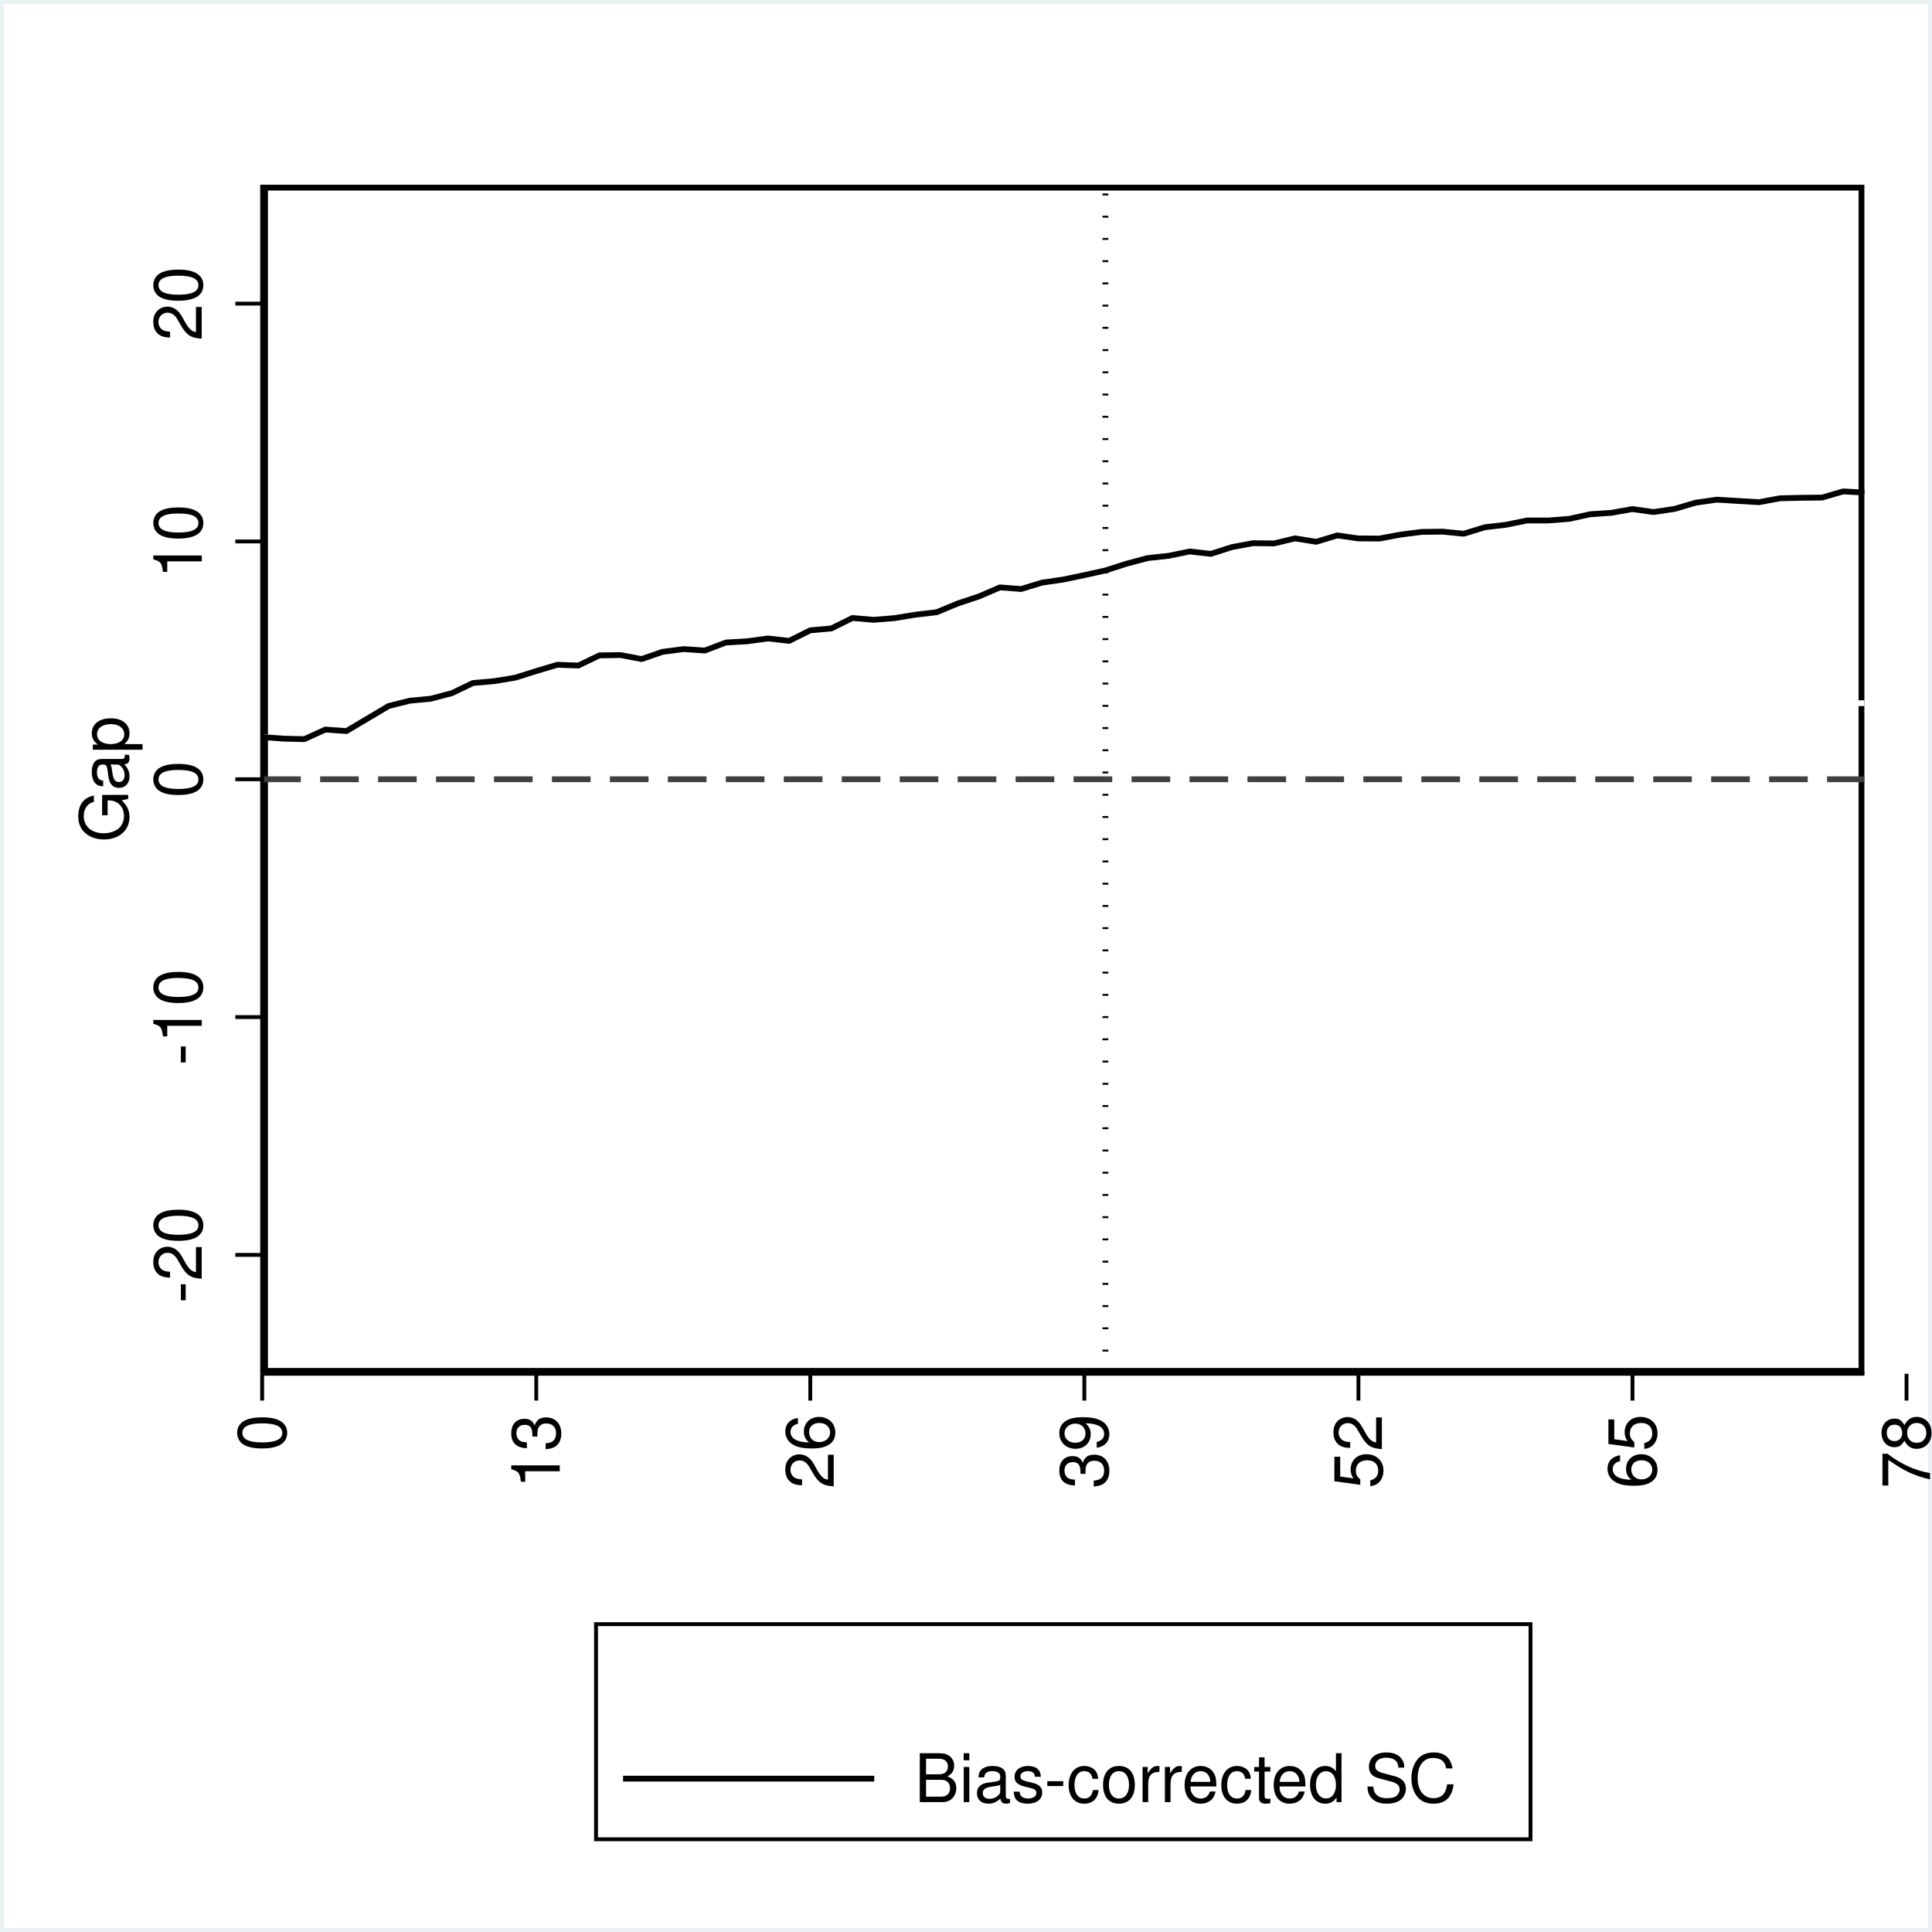
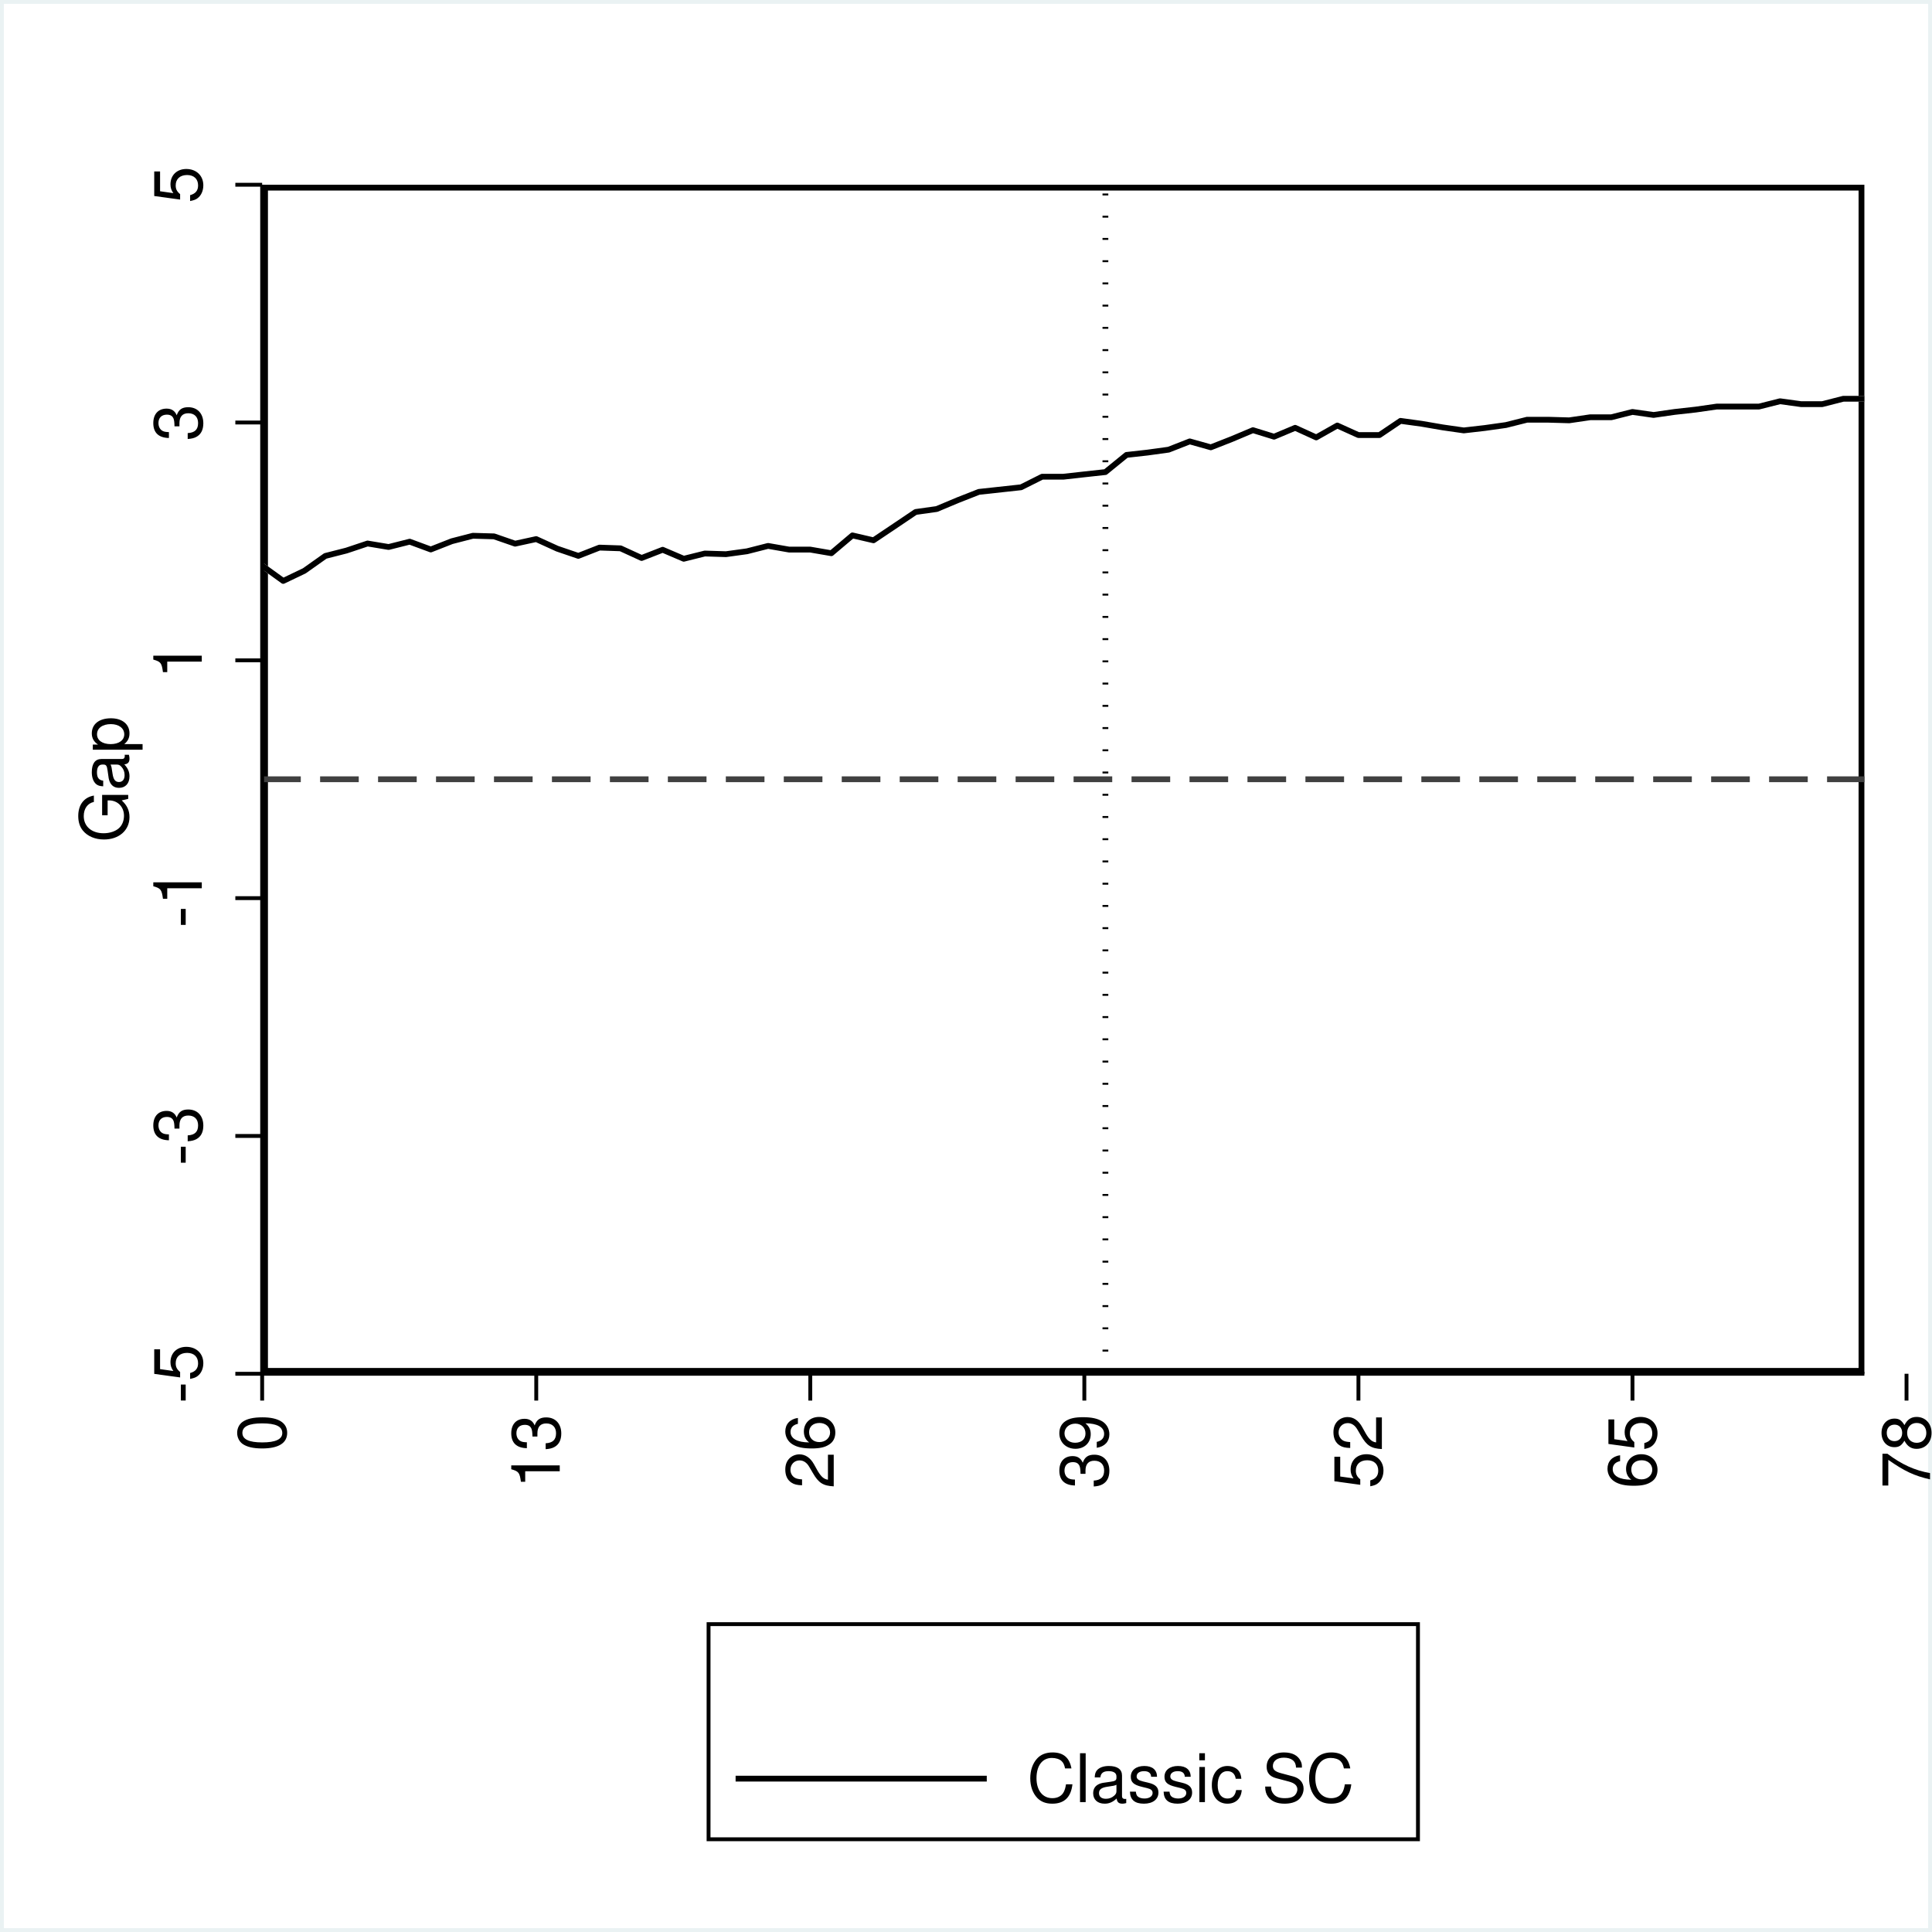
<svg xmlns="http://www.w3.org/2000/svg" version="1.1" width="4.000in" height="4.000in" viewBox="0 0 2880 2880">
  <rect x="0" y="0" width="2880" height="2880" style="fill:#EAF2F3;stroke:none" />
  <rect x="0.00" y="0.00" width="2880.00" height="2880.00" style="fill:#FFFFFF" />
  <rect x="2.88" y="2.88" width="2874.24" height="2874.24" style="fill:none;stroke:#EAF2F3;stroke-width:5.76" />
  <rect x="390.78" y="275.40" width="2388.42" height="1772.46" style="fill:#FFFFFF" />
  <rect x="393.66" y="278.28" width="2382.66" height="1766.70" style="fill:none;stroke:#FFFFFF;stroke-width:5.76" />
  <rect x="395.10" y="279.72" width="2379.78" height="1763.82" style="fill:none;stroke:#000000;stroke-width:8.64" />
  <line x1="1647.81" y1="2047.86" x2="1647.81" y2="2044.98" style="stroke:#000000;stroke-width:8.64" />
  <line x1="1647.81" y1="2014.74" x2="1647.81" y2="2011.86" style="stroke:#000000;stroke-width:8.64" />
  <line x1="1647.81" y1="1981.53" x2="1647.81" y2="1978.65" style="stroke:#000000;stroke-width:8.64" />
  <line x1="1647.81" y1="1948.41" x2="1647.81" y2="1945.53" style="stroke:#000000;stroke-width:8.64" />
  <line x1="1647.81" y1="1915.29" x2="1647.81" y2="1912.41" style="stroke:#000000;stroke-width:8.64" />
  <line x1="1647.81" y1="1882.17" x2="1647.81" y2="1879.29" style="stroke:#000000;stroke-width:8.64" />
  <line x1="1647.81" y1="1848.96" x2="1647.81" y2="1846.08" style="stroke:#000000;stroke-width:8.64" />
  <line x1="1647.81" y1="1815.84" x2="1647.81" y2="1812.96" style="stroke:#000000;stroke-width:8.64" />
  <line x1="1647.81" y1="1782.72" x2="1647.81" y2="1779.84" style="stroke:#000000;stroke-width:8.64" />
  <line x1="1647.81" y1="1749.60" x2="1647.81" y2="1746.72" style="stroke:#000000;stroke-width:8.64" />
  <line x1="1647.81" y1="1716.48" x2="1647.81" y2="1713.60" style="stroke:#000000;stroke-width:8.64" />
  <line x1="1647.81" y1="1683.27" x2="1647.81" y2="1680.39" style="stroke:#000000;stroke-width:8.64" />
  <line x1="1647.81" y1="1650.15" x2="1647.81" y2="1647.27" style="stroke:#000000;stroke-width:8.64" />
  <line x1="1647.81" y1="1617.03" x2="1647.81" y2="1614.15" style="stroke:#000000;stroke-width:8.64" />
  <line x1="1647.81" y1="1583.91" x2="1647.81" y2="1581.03" style="stroke:#000000;stroke-width:8.64" />
  <line x1="1647.81" y1="1550.70" x2="1647.81" y2="1547.82" style="stroke:#000000;stroke-width:8.64" />
  <line x1="1647.81" y1="1517.58" x2="1647.81" y2="1514.70" style="stroke:#000000;stroke-width:8.64" />
  <line x1="1647.81" y1="1484.46" x2="1647.81" y2="1481.58" style="stroke:#000000;stroke-width:8.64" />
  <line x1="1647.81" y1="1451.34" x2="1647.81" y2="1448.46" style="stroke:#000000;stroke-width:8.64" />
  <line x1="1647.81" y1="1418.13" x2="1647.81" y2="1415.25" style="stroke:#000000;stroke-width:8.64" />
  <line x1="1647.81" y1="1385.01" x2="1647.81" y2="1382.13" style="stroke:#000000;stroke-width:8.64" />
  <line x1="1647.81" y1="1351.89" x2="1647.81" y2="1349.01" style="stroke:#000000;stroke-width:8.64" />
  <line x1="1647.81" y1="1318.77" x2="1647.81" y2="1315.89" style="stroke:#000000;stroke-width:8.64" />
  <line x1="1647.81" y1="1285.56" x2="1647.81" y2="1282.68" style="stroke:#000000;stroke-width:8.64" />
  <line x1="1647.81" y1="1252.44" x2="1647.81" y2="1249.56" style="stroke:#000000;stroke-width:8.64" />
  <line x1="1647.81" y1="1219.32" x2="1647.81" y2="1216.44" style="stroke:#000000;stroke-width:8.64" />
  <line x1="1647.81" y1="1186.20" x2="1647.81" y2="1183.32" style="stroke:#000000;stroke-width:8.64" />
  <line x1="1647.81" y1="1152.99" x2="1647.81" y2="1150.11" style="stroke:#000000;stroke-width:8.64" />
  <line x1="1647.81" y1="1119.87" x2="1647.81" y2="1116.99" style="stroke:#000000;stroke-width:8.64" />
  <line x1="1647.81" y1="1086.75" x2="1647.81" y2="1083.87" style="stroke:#000000;stroke-width:8.64" />
  <line x1="1647.81" y1="1053.63" x2="1647.81" y2="1050.75" style="stroke:#000000;stroke-width:8.64" />
  <line x1="1647.81" y1="1020.42" x2="1647.81" y2="1017.54" style="stroke:#000000;stroke-width:8.64" />
  <line x1="1647.81" y1="987.30" x2="1647.81" y2="984.42" style="stroke:#000000;stroke-width:8.64" />
  <line x1="1647.81" y1="954.18" x2="1647.81" y2="951.30" style="stroke:#000000;stroke-width:8.64" />
  <line x1="1647.81" y1="921.06" x2="1647.81" y2="918.18" style="stroke:#000000;stroke-width:8.64" />
  <line x1="1647.81" y1="887.85" x2="1647.81" y2="884.97" style="stroke:#000000;stroke-width:8.64" />
  <line x1="1647.81" y1="854.73" x2="1647.81" y2="851.85" style="stroke:#000000;stroke-width:8.64" />
  <line x1="1647.81" y1="821.61" x2="1647.81" y2="818.73" style="stroke:#000000;stroke-width:8.64" />
  <line x1="1647.81" y1="788.49" x2="1647.81" y2="785.61" style="stroke:#000000;stroke-width:8.64" />
  <line x1="1647.81" y1="755.28" x2="1647.81" y2="752.40" style="stroke:#000000;stroke-width:8.64" />
  <line x1="1647.81" y1="722.16" x2="1647.81" y2="719.28" style="stroke:#000000;stroke-width:8.64" />
  <line x1="1647.81" y1="689.04" x2="1647.81" y2="686.16" style="stroke:#000000;stroke-width:8.64" />
  <line x1="1647.81" y1="655.92" x2="1647.81" y2="653.04" style="stroke:#000000;stroke-width:8.64" />
  <line x1="1647.81" y1="622.71" x2="1647.81" y2="619.83" style="stroke:#000000;stroke-width:8.64" />
  <line x1="1647.81" y1="589.59" x2="1647.81" y2="586.71" style="stroke:#000000;stroke-width:8.64" />
  <line x1="1647.81" y1="556.47" x2="1647.81" y2="553.59" style="stroke:#000000;stroke-width:8.64" />
  <line x1="1647.81" y1="523.35" x2="1647.81" y2="520.47" style="stroke:#000000;stroke-width:8.64" />
  <line x1="1647.81" y1="490.14" x2="1647.81" y2="487.26" style="stroke:#000000;stroke-width:8.64" />
  <line x1="1647.81" y1="457.02" x2="1647.81" y2="454.14" style="stroke:#000000;stroke-width:8.64" />
  <line x1="1647.81" y1="423.90" x2="1647.81" y2="421.02" style="stroke:#000000;stroke-width:8.64" />
  <line x1="1647.81" y1="390.78" x2="1647.81" y2="387.90" style="stroke:#000000;stroke-width:8.64" />
  <line x1="1647.81" y1="357.57" x2="1647.81" y2="354.69" style="stroke:#000000;stroke-width:8.64" />
  <line x1="1647.81" y1="324.45" x2="1647.81" y2="321.57" style="stroke:#000000;stroke-width:8.64" />
  <line x1="1647.81" y1="291.33" x2="1647.81" y2="288.45" style="stroke:#000000;stroke-width:8.64" />
  <line x1="390.78" y1="1161.63" x2="448.38" y2="1161.63" style="stroke:#404040;stroke-width:8.64" />
  <line x1="477.18" y1="1161.63" x2="534.78" y2="1161.63" style="stroke:#404040;stroke-width:8.64" />
  <line x1="563.58" y1="1161.63" x2="621.18" y2="1161.63" style="stroke:#404040;stroke-width:8.64" />
  <line x1="649.98" y1="1161.63" x2="707.58" y2="1161.63" style="stroke:#404040;stroke-width:8.64" />
  <line x1="736.38" y1="1161.63" x2="793.98" y2="1161.63" style="stroke:#404040;stroke-width:8.64" />
  <line x1="822.78" y1="1161.63" x2="880.38" y2="1161.63" style="stroke:#404040;stroke-width:8.64" />
  <line x1="909.18" y1="1161.63" x2="966.78" y2="1161.63" style="stroke:#404040;stroke-width:8.64" />
  <line x1="995.58" y1="1161.63" x2="1053.18" y2="1161.63" style="stroke:#404040;stroke-width:8.64" />
  <line x1="1081.98" y1="1161.63" x2="1139.58" y2="1161.63" style="stroke:#404040;stroke-width:8.64" />
  <line x1="1168.38" y1="1161.63" x2="1225.98" y2="1161.63" style="stroke:#404040;stroke-width:8.64" />
  <line x1="1254.78" y1="1161.63" x2="1312.38" y2="1161.63" style="stroke:#404040;stroke-width:8.64" />
  <line x1="1341.18" y1="1161.63" x2="1398.78" y2="1161.63" style="stroke:#404040;stroke-width:8.64" />
  <line x1="1427.58" y1="1161.63" x2="1485.18" y2="1161.63" style="stroke:#404040;stroke-width:8.64" />
  <line x1="1513.98" y1="1161.63" x2="1571.58" y2="1161.63" style="stroke:#404040;stroke-width:8.64" />
  <line x1="1600.38" y1="1161.63" x2="1657.98" y2="1161.63" style="stroke:#404040;stroke-width:8.64" />
  <line x1="1686.78" y1="1161.63" x2="1744.38" y2="1161.63" style="stroke:#404040;stroke-width:8.64" />
  <line x1="1773.18" y1="1161.63" x2="1830.78" y2="1161.63" style="stroke:#404040;stroke-width:8.64" />
  <line x1="1859.58" y1="1161.63" x2="1917.18" y2="1161.63" style="stroke:#404040;stroke-width:8.64" />
  <line x1="1945.98" y1="1161.63" x2="2003.58" y2="1161.63" style="stroke:#404040;stroke-width:8.64" />
  <line x1="2032.38" y1="1161.63" x2="2089.98" y2="1161.63" style="stroke:#404040;stroke-width:8.64" />
  <line x1="2118.78" y1="1161.63" x2="2176.38" y2="1161.63" style="stroke:#404040;stroke-width:8.64" />
  <line x1="2205.18" y1="1161.63" x2="2262.78" y2="1161.63" style="stroke:#404040;stroke-width:8.64" />
  <line x1="2291.58" y1="1161.63" x2="2349.18" y2="1161.63" style="stroke:#404040;stroke-width:8.64" />
  <line x1="2377.98" y1="1161.63" x2="2435.58" y2="1161.63" style="stroke:#404040;stroke-width:8.64" />
  <line x1="2464.38" y1="1161.63" x2="2521.98" y2="1161.63" style="stroke:#404040;stroke-width:8.64" />
  <line x1="2550.78" y1="1161.63" x2="2608.38" y2="1161.63" style="stroke:#404040;stroke-width:8.64" />
  <line x1="2637.18" y1="1161.63" x2="2694.78" y2="1161.63" style="stroke:#404040;stroke-width:8.64" />
  <line x1="2723.58" y1="1161.63" x2="2779.20" y2="1161.63" style="stroke:#404040;stroke-width:8.64" />
-   <path d=" M390.78 1098.00 L422.19 1102.50 L453.60 1099.53 L485.01 1095.03 L516.42 1093.50 L547.92 1091.34 L579.33 1092.42 L610.74 1090.80 L642.15 1093.14 L673.56 1090.71 L704.97 1089.09 L736.47 1089.27 L767.88 1091.43 L799.29 1090.08 L830.70 1092.87 L862.11 1095.03 L893.61 1092.60 L925.02 1092.78 L956.43 1095.66 L987.84 1093.23 L1019.25 1095.93 L1050.66 1094.31 L1082.16 1094.58 L1113.57 1093.68 L1144.98 1092.06 L1176.39 1093.23 L1207.80 1093.23 L1239.30 1094.22 L1270.71 1088.91 L1302.12 1090.44 L1333.53 1086.21 L1364.94 1081.98 L1396.35 1081.08 L1427.85 1078.47 L1459.26 1075.95 L1490.67 1075.32 L1522.08 1074.60 L1553.49 1071.45 L1584.99 1071.45 L1616.40 1070.73 L1647.81 1070.10 L1679.22 1064.97 L1710.63 1064.25 L1742.04 1063.35 L1773.54 1060.92 L1804.95 1062.72 L1836.36 1060.20 L1867.77 1057.59 L1899.18 1059.48 L1930.68 1056.87 L1962.09 1059.75 L1993.50 1056.15 L2024.91 1059.03 L2056.32 1059.03 L2087.73 1054.80 L2119.23 1055.70 L2150.64 1056.78 L2182.05 1057.68 L2213.46 1056.96 L2244.87 1056.06 L2276.37 1054.44 L2307.78 1054.44 L2339.19 1054.62 L2370.60 1053.72 L2402.01 1053.72 L2433.42 1052.10 L2464.92 1053.00 L2496.33 1052.10 L2527.74 1051.47 L2559.15 1050.57 L2590.56 1050.57 L2622.06 1050.57 L2653.47 1048.95 L2684.88 1049.85 L2716.29 1049.85 L2747.70 1048.23 L2779.20 1048.23" stroke-linejoin="round" style="fill:none;stroke:#FFFFFF;stroke-width:8.64" />
-   <path d=" M390.78 1098.72 L422.19 1101.06 L453.60 1101.87 L485.01 1087.56 L516.42 1089.81 L547.92 1071.09 L579.33 1052.46 L610.74 1044.54 L642.15 1041.57 L673.56 1033.29 L704.97 1018.17 L736.47 1015.38 L767.88 1010.25 L799.29 1000.35 L830.70 990.99 L862.11 992.07 L893.61 976.95 L925.02 976.50 L956.43 982.44 L987.84 971.64 L1019.25 967.59 L1050.66 969.75 L1082.16 957.78 L1113.57 955.98 L1144.98 951.75 L1176.39 955.35 L1207.80 939.60 L1239.30 936.81 L1270.71 921.24 L1302.12 923.94 L1333.53 921.42 L1364.94 916.29 L1396.35 912.60 L1427.85 899.55 L1459.26 889.11 L1490.67 875.61 L1522.08 878.04 L1553.49 868.50 L1584.99 863.91 L1616.40 857.34 L1647.81 850.41 L1679.22 840.33 L1710.63 831.96 L1742.04 828.54 L1773.54 822.06 L1804.95 825.66 L1836.36 815.58 L1867.77 809.73 L1899.18 810.09 L1930.68 802.53 L1962.09 807.66 L1993.50 798.12 L2024.91 802.62 L2056.32 802.80 L2087.73 796.95 L2119.23 792.90 L2150.64 792.54 L2182.05 795.60 L2213.46 785.97 L2244.87 782.28 L2276.37 775.89 L2307.78 775.89 L2339.19 773.46 L2370.60 766.53 L2402.01 764.46 L2433.42 758.88 L2464.92 763.29 L2496.33 758.61 L2527.74 749.34 L2559.15 744.84 L2590.56 746.73 L2622.06 748.62 L2653.47 742.77 L2684.88 742.05 L2716.29 741.69 L2747.70 732.51 L2779.20 734.31" stroke-linejoin="round" style="fill:none;stroke:#000000;stroke-width:8.64" />
+   <path d=" M390.78 843.30 L422.19 865.98 L453.60 850.95 L485.01 828.72 L516.42 820.71 L547.92 810.18 L579.33 815.40 L610.74 807.48 L642.15 819.09 L673.56 806.76 L704.97 798.66 L736.47 799.56 L767.88 810.45 L799.29 803.61 L830.70 817.92 L862.11 828.63 L893.61 816.30 L925.02 817.38 L956.43 831.78 L987.84 819.54 L1019.25 832.95 L1050.66 825.12 L1082.16 826.11 L1113.57 821.79 L1144.98 813.78 L1176.39 819.27 L1207.80 819.27 L1239.30 824.67 L1270.71 798.12 L1302.12 805.41 L1333.53 784.35 L1364.94 763.20 L1396.35 758.79 L1427.85 745.56 L1459.26 733.23 L1490.67 729.81 L1522.08 726.39 L1553.49 710.64 L1584.99 710.64 L1616.40 707.13 L1647.81 703.71 L1679.22 678.15 L1710.63 674.64 L1742.04 670.32 L1773.54 657.99 L1804.95 666.81 L1836.36 654.48 L1867.77 641.25 L1899.18 650.97 L1930.68 637.74 L1962.09 652.05 L1993.50 634.32 L2024.91 648.54 L2056.32 648.54 L2087.73 627.39 L2119.23 631.71 L2150.64 637.11 L2182.05 641.61 L2213.46 638.01 L2244.87 633.60 L2276.37 625.68 L2307.78 625.68 L2339.19 626.58 L2370.60 621.99 L2402.01 621.99 L2433.42 614.07 L2464.92 618.57 L2496.33 614.07 L2527.74 610.56 L2559.15 606.06 L2590.56 606.06 L2622.06 606.06 L2653.47 598.14 L2684.88 602.46 L2716.29 602.46 L2747.70 594.45 L2779.20 594.45" stroke-linejoin="round" style="fill:none;stroke:#FFFFFF;stroke-width:8.64" />
+   <path d=" M390.78 843.30 L422.19 865.98 L453.60 850.95 L485.01 828.72 L516.42 820.71 L547.92 810.18 L579.33 815.40 L610.74 807.48 L642.15 819.09 L673.56 806.76 L704.97 798.66 L736.47 799.56 L767.88 810.45 L799.29 803.61 L830.70 817.92 L862.11 828.63 L893.61 816.30 L925.02 817.38 L956.43 831.78 L987.84 819.54 L1019.25 832.95 L1050.66 825.12 L1082.16 826.11 L1113.57 821.79 L1144.98 813.78 L1176.39 819.27 L1207.80 819.27 L1239.30 824.67 L1270.71 798.12 L1302.12 805.41 L1333.53 784.35 L1364.94 763.20 L1396.35 758.79 L1427.85 745.56 L1459.26 733.23 L1490.67 729.81 L1522.08 726.39 L1553.49 710.64 L1584.99 710.64 L1616.40 707.13 L1647.81 703.71 L1679.22 678.15 L1710.63 674.64 L1742.04 670.32 L1773.54 657.99 L1804.95 666.81 L1836.36 654.48 L1867.77 641.25 L1899.18 650.97 L1930.68 637.74 L1962.09 652.05 L1993.50 634.32 L2024.91 648.54 L2056.32 648.54 L2087.73 627.39 L2119.23 631.71 L2150.64 637.11 L2182.05 641.61 L2213.46 638.01 L2244.87 633.60 L2276.37 625.68 L2307.78 625.68 L2339.19 626.58 L2370.60 621.99 L2402.01 621.99 L2433.42 614.07 L2464.92 618.57 L2496.33 614.07 L2527.74 610.56 L2559.15 606.06 L2590.56 606.06 L2622.06 606.06 L2653.47 598.14 L2684.88 602.46 L2716.29 602.46 L2747.70 594.45 L2779.20 594.45" stroke-linejoin="round" style="fill:none;stroke:#000000;stroke-width:8.64" />
  <line x1="390.78" y1="2047.86" x2="390.78" y2="275.40" style="stroke:#000000;stroke-width:5.76" />
-   <line x1="390.78" y1="1870.65" x2="350.82" y2="1870.65" style="stroke:#000000;stroke-width:5.76" />
-   <text x="300.80" y="1870.65" style="font-family:'Helvetica';font-size:99.99px;fill:#000000" transform="rotate(-90 300.80,1870.65)" text-anchor="middle">-20</text>
-   <line x1="390.78" y1="1516.14" x2="350.82" y2="1516.14" style="stroke:#000000;stroke-width:5.76" />
-   <text x="300.80" y="1516.14" style="font-family:'Helvetica';font-size:99.99px;fill:#000000" transform="rotate(-90 300.80,1516.14)" text-anchor="middle">-10</text>
-   <line x1="390.78" y1="1161.63" x2="350.82" y2="1161.63" style="stroke:#000000;stroke-width:5.76" />
-   <text x="300.80" y="1161.63" style="font-family:'Helvetica';font-size:99.99px;fill:#000000" transform="rotate(-90 300.80,1161.63)" text-anchor="middle">0</text>
-   <line x1="390.78" y1="807.12" x2="350.82" y2="807.12" style="stroke:#000000;stroke-width:5.76" />
-   <text x="300.80" y="807.12" style="font-family:'Helvetica';font-size:99.99px;fill:#000000" transform="rotate(-90 300.80,807.12)" text-anchor="middle">10</text>
-   <line x1="390.78" y1="452.61" x2="350.82" y2="452.61" style="stroke:#000000;stroke-width:5.76" />
-   <text x="300.80" y="452.61" style="font-family:'Helvetica';font-size:99.99px;fill:#000000" transform="rotate(-90 300.80,452.61)" text-anchor="middle">20</text>
+   <line x1="390.78" y1="2047.86" x2="350.82" y2="2047.86" style="stroke:#000000;stroke-width:5.76" />
+   <text x="300.80" y="2047.86" style="font-family:'Helvetica';font-size:99.99px;fill:#000000" transform="rotate(-90 300.80,2047.86)" text-anchor="middle">-5</text>
+   <line x1="390.78" y1="1693.35" x2="350.82" y2="1693.35" style="stroke:#000000;stroke-width:5.76" />
+   <text x="300.80" y="1693.35" style="font-family:'Helvetica';font-size:99.99px;fill:#000000" transform="rotate(-90 300.80,1693.35)" text-anchor="middle">-3</text>
+   <line x1="390.78" y1="1338.84" x2="350.82" y2="1338.84" style="stroke:#000000;stroke-width:5.76" />
+   <text x="300.80" y="1338.84" style="font-family:'Helvetica';font-size:99.99px;fill:#000000" transform="rotate(-90 300.80,1338.84)" text-anchor="middle">-1</text>
+   <line x1="390.78" y1="984.33" x2="350.82" y2="984.33" style="stroke:#000000;stroke-width:5.76" />
+   <text x="300.80" y="984.33" style="font-family:'Helvetica';font-size:99.99px;fill:#000000" transform="rotate(-90 300.80,984.33)" text-anchor="middle">1</text>
+   <line x1="390.78" y1="629.82" x2="350.82" y2="629.82" style="stroke:#000000;stroke-width:5.76" />
+   <text x="300.80" y="629.82" style="font-family:'Helvetica';font-size:99.99px;fill:#000000" transform="rotate(-90 300.80,629.82)" text-anchor="middle">3</text>
+   <line x1="390.78" y1="275.40" x2="350.82" y2="275.40" style="stroke:#000000;stroke-width:5.76" />
+   <text x="300.80" y="275.40" style="font-family:'Helvetica';font-size:99.99px;fill:#000000" transform="rotate(-90 300.80,275.40)" text-anchor="middle">5</text>
  <text x="190.73" y="1161.63" style="font-family:'Helvetica';font-size:99.99px;fill:#000000" transform="rotate(-90 190.73,1161.63)" text-anchor="middle"> Gap </text>
  <line x1="390.78" y1="2047.86" x2="2779.20" y2="2047.86" style="stroke:#000000;stroke-width:5.76" />
  <line x1="390.78" y1="2047.86" x2="390.78" y2="2087.82" style="stroke:#000000;stroke-width:5.76" />
  <text x="425.80" y="2107.89" style="font-family:'Helvetica';font-size:99.99px;fill:#000000" transform="rotate(-90 425.80,2107.89)" text-anchor="end">0</text>
  <line x1="799.38" y1="2047.86" x2="799.38" y2="2087.82" style="stroke:#000000;stroke-width:5.76" />
  <text x="834.40" y="2107.89" style="font-family:'Helvetica';font-size:99.99px;fill:#000000" transform="rotate(-90 834.40,2107.89)" text-anchor="end">13</text>
  <line x1="1207.89" y1="2047.86" x2="1207.89" y2="2087.82" style="stroke:#000000;stroke-width:5.76" />
  <text x="1242.91" y="2107.89" style="font-family:'Helvetica';font-size:99.99px;fill:#000000" transform="rotate(-90 1242.91,2107.89)" text-anchor="end">26</text>
  <line x1="1616.40" y1="2047.86" x2="1616.40" y2="2087.82" style="stroke:#000000;stroke-width:5.76" />
  <text x="1651.42" y="2107.89" style="font-family:'Helvetica';font-size:99.99px;fill:#000000" transform="rotate(-90 1651.42,2107.89)" text-anchor="end">39</text>
  <line x1="2025.00" y1="2047.86" x2="2025.00" y2="2087.82" style="stroke:#000000;stroke-width:5.76" />
  <text x="2060.02" y="2107.89" style="font-family:'Helvetica';font-size:99.99px;fill:#000000" transform="rotate(-90 2060.02,2107.89)" text-anchor="end">52</text>
  <line x1="2433.51" y1="2047.86" x2="2433.51" y2="2087.82" style="stroke:#000000;stroke-width:5.76" />
  <text x="2468.53" y="2107.89" style="font-family:'Helvetica';font-size:99.99px;fill:#000000" transform="rotate(-90 2468.53,2107.89)" text-anchor="end">65</text>
  <line x1="2842.02" y1="2047.86" x2="2842.02" y2="2087.82" style="stroke:#000000;stroke-width:5.76" />
  <text x="2877.04" y="2107.89" style="font-family:'Helvetica';font-size:99.99px;fill:#000000" transform="rotate(-90 2877.04,2107.89)" text-anchor="end">78</text>
  <text x="1584.99" y="2333.63" style="font-family:'Helvetica';font-size:99.99px;fill:#000000" text-anchor="middle"> </text>
-   <rect x="885.60" y="2418.21" width="1398.78" height="326.43" style="fill:#FFFFFF" />
-   <rect x="888.48" y="2421.09" width="1393.02" height="320.67" style="fill:none;stroke:#000000;stroke-width:5.76" />
-   <line x1="928.80" y1="2511.45" x2="1303.20" y2="2511.45" style="stroke:#FFFFFF;stroke-width:8.64" />
-   <line x1="928.80" y1="2651.40" x2="1303.20" y2="2651.40" style="stroke:#000000;stroke-width:8.64" />
-   <text x="1363.23" y="2546.47" style="font-family:'Helvetica';font-size:99.99px;fill:#000000"> </text>
-   <text x="1363.23" y="2686.42" style="font-family:'Helvetica';font-size:99.99px;fill:#000000"> Bias-corrected SC</text>
+   <rect x="1053.36" y="2418.21" width="1063.26" height="326.43" style="fill:#FFFFFF" />
+   <rect x="1056.24" y="2421.09" width="1057.50" height="320.67" style="fill:none;stroke:#000000;stroke-width:5.76" />
+   <line x1="1096.56" y1="2511.45" x2="1470.96" y2="2511.45" style="stroke:#FFFFFF;stroke-width:8.64" />
+   <line x1="1096.56" y1="2651.40" x2="1470.96" y2="2651.40" style="stroke:#000000;stroke-width:8.64" />
+   <text x="1530.99" y="2546.47" style="font-family:'Helvetica';font-size:99.99px;fill:#000000"> </text>
+   <text x="1530.99" y="2686.42" style="font-family:'Helvetica';font-size:99.99px;fill:#000000"> Classic SC</text>
  <text x="1584.99" y="216.06" style="font-family:'Helvetica';font-size:140.04px;fill:#1E2D53" text-anchor="middle"> </text>
</svg>
